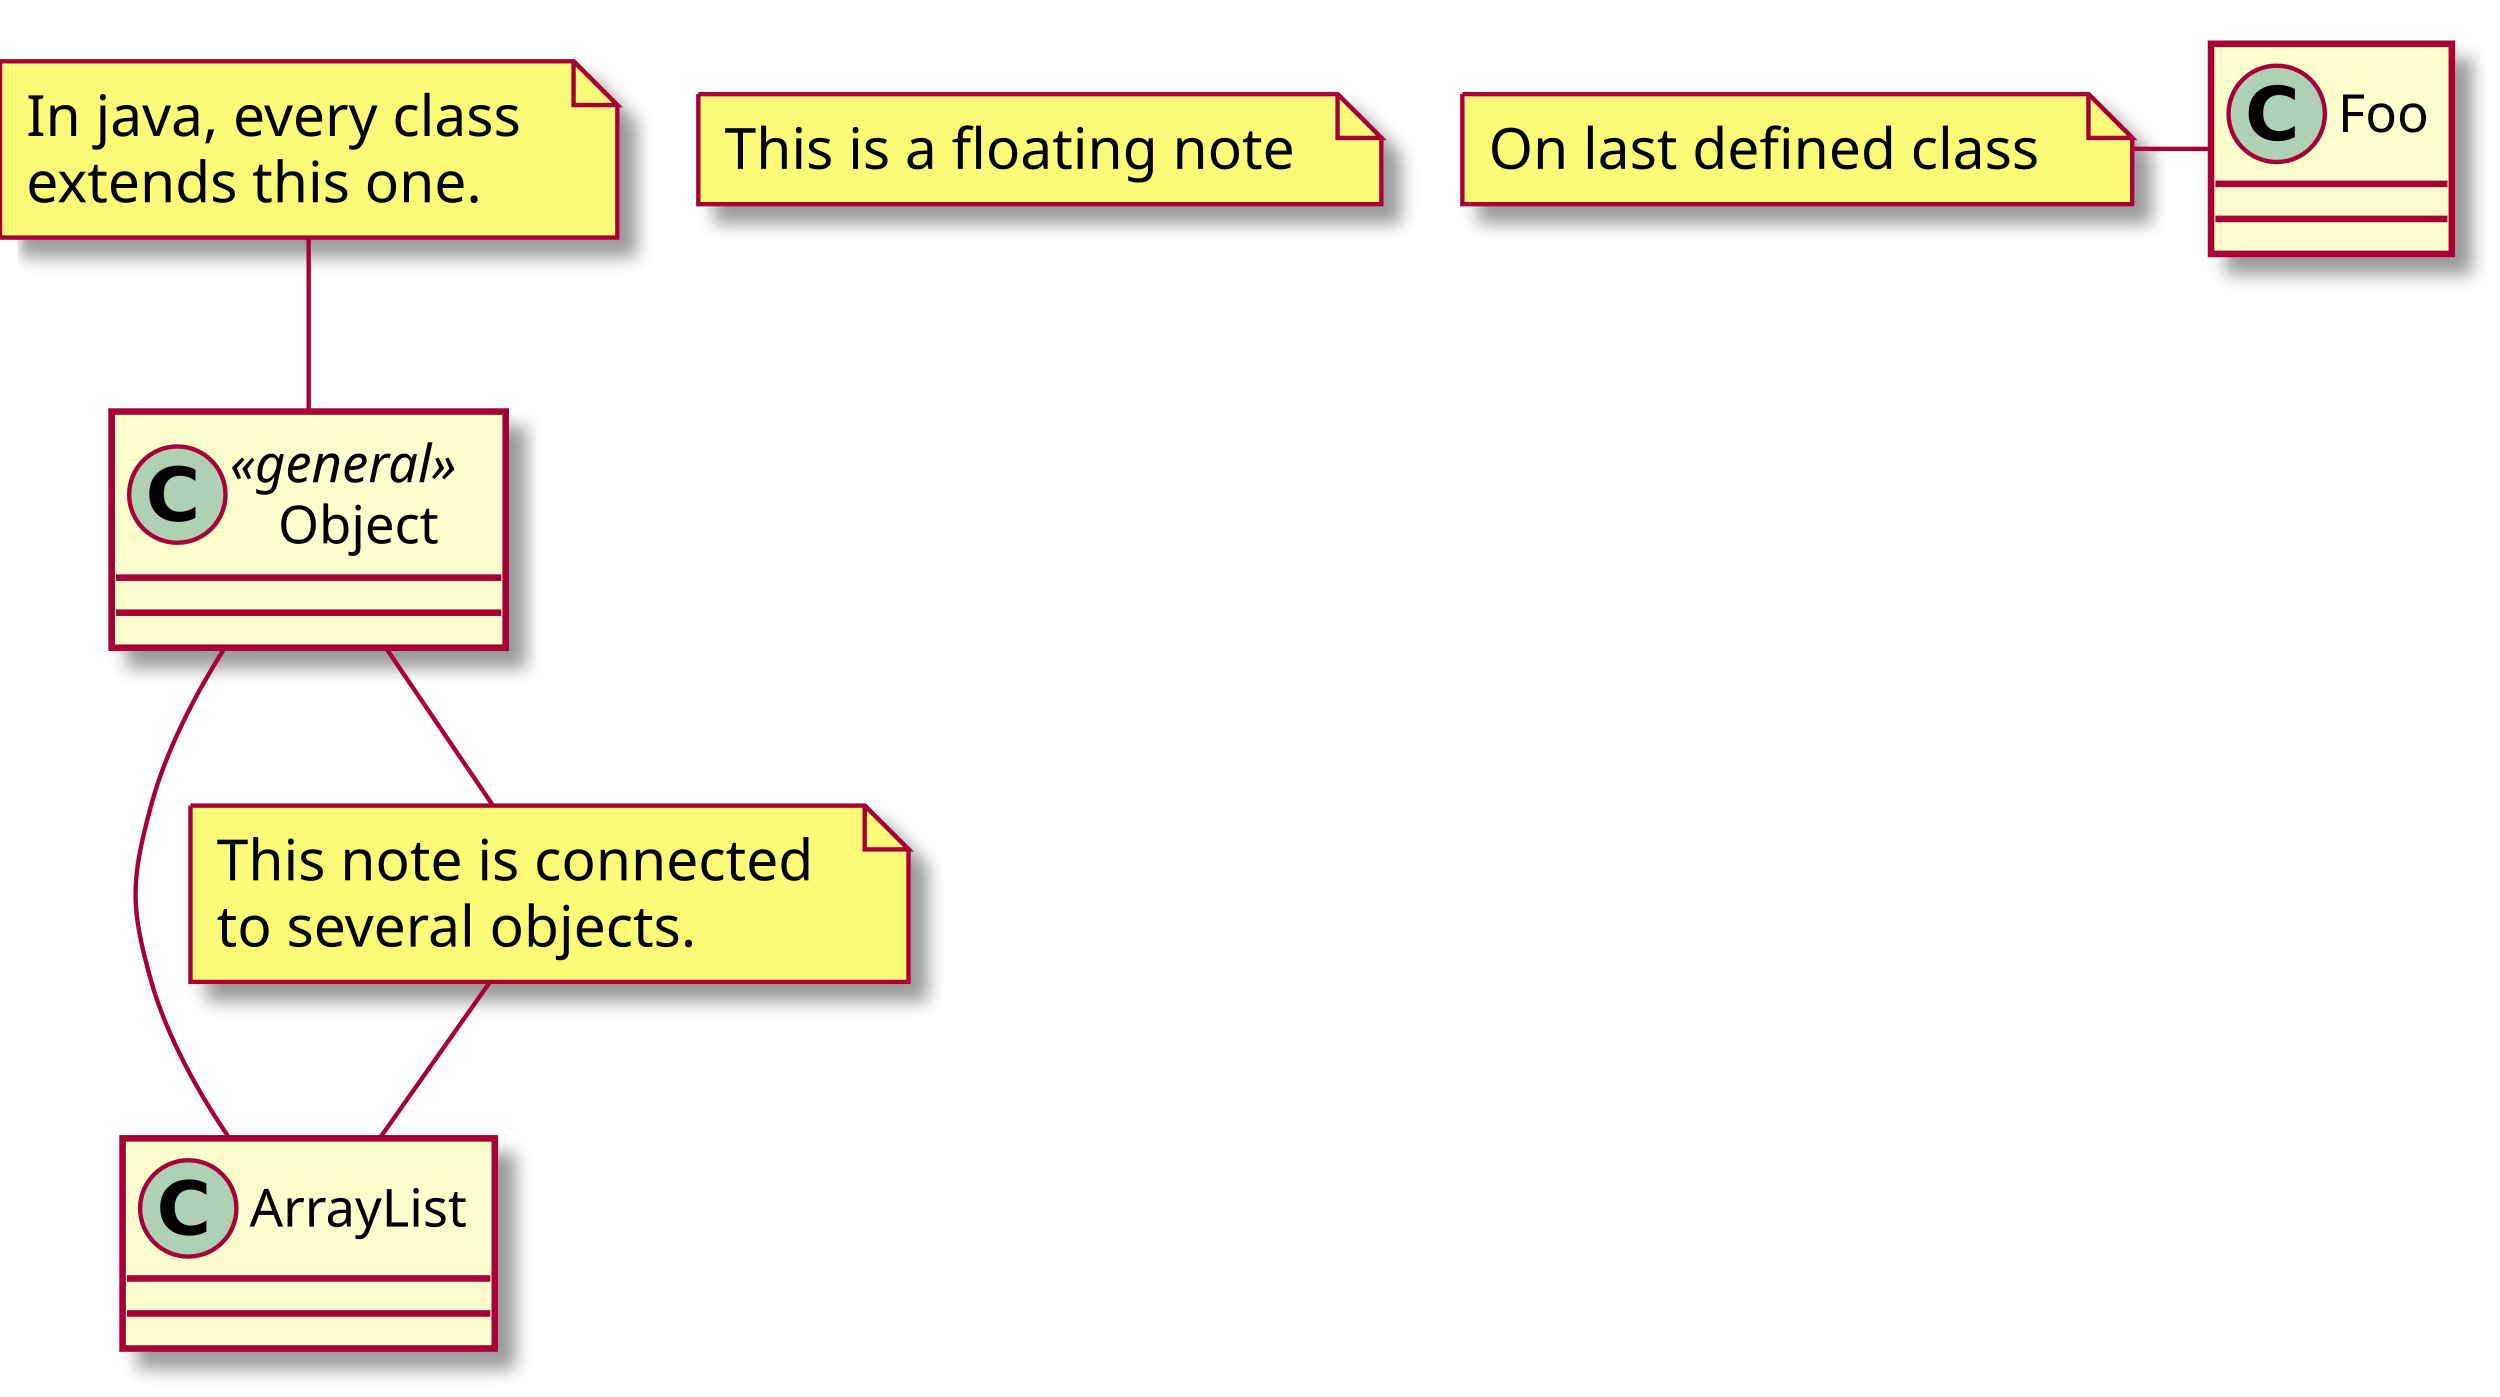
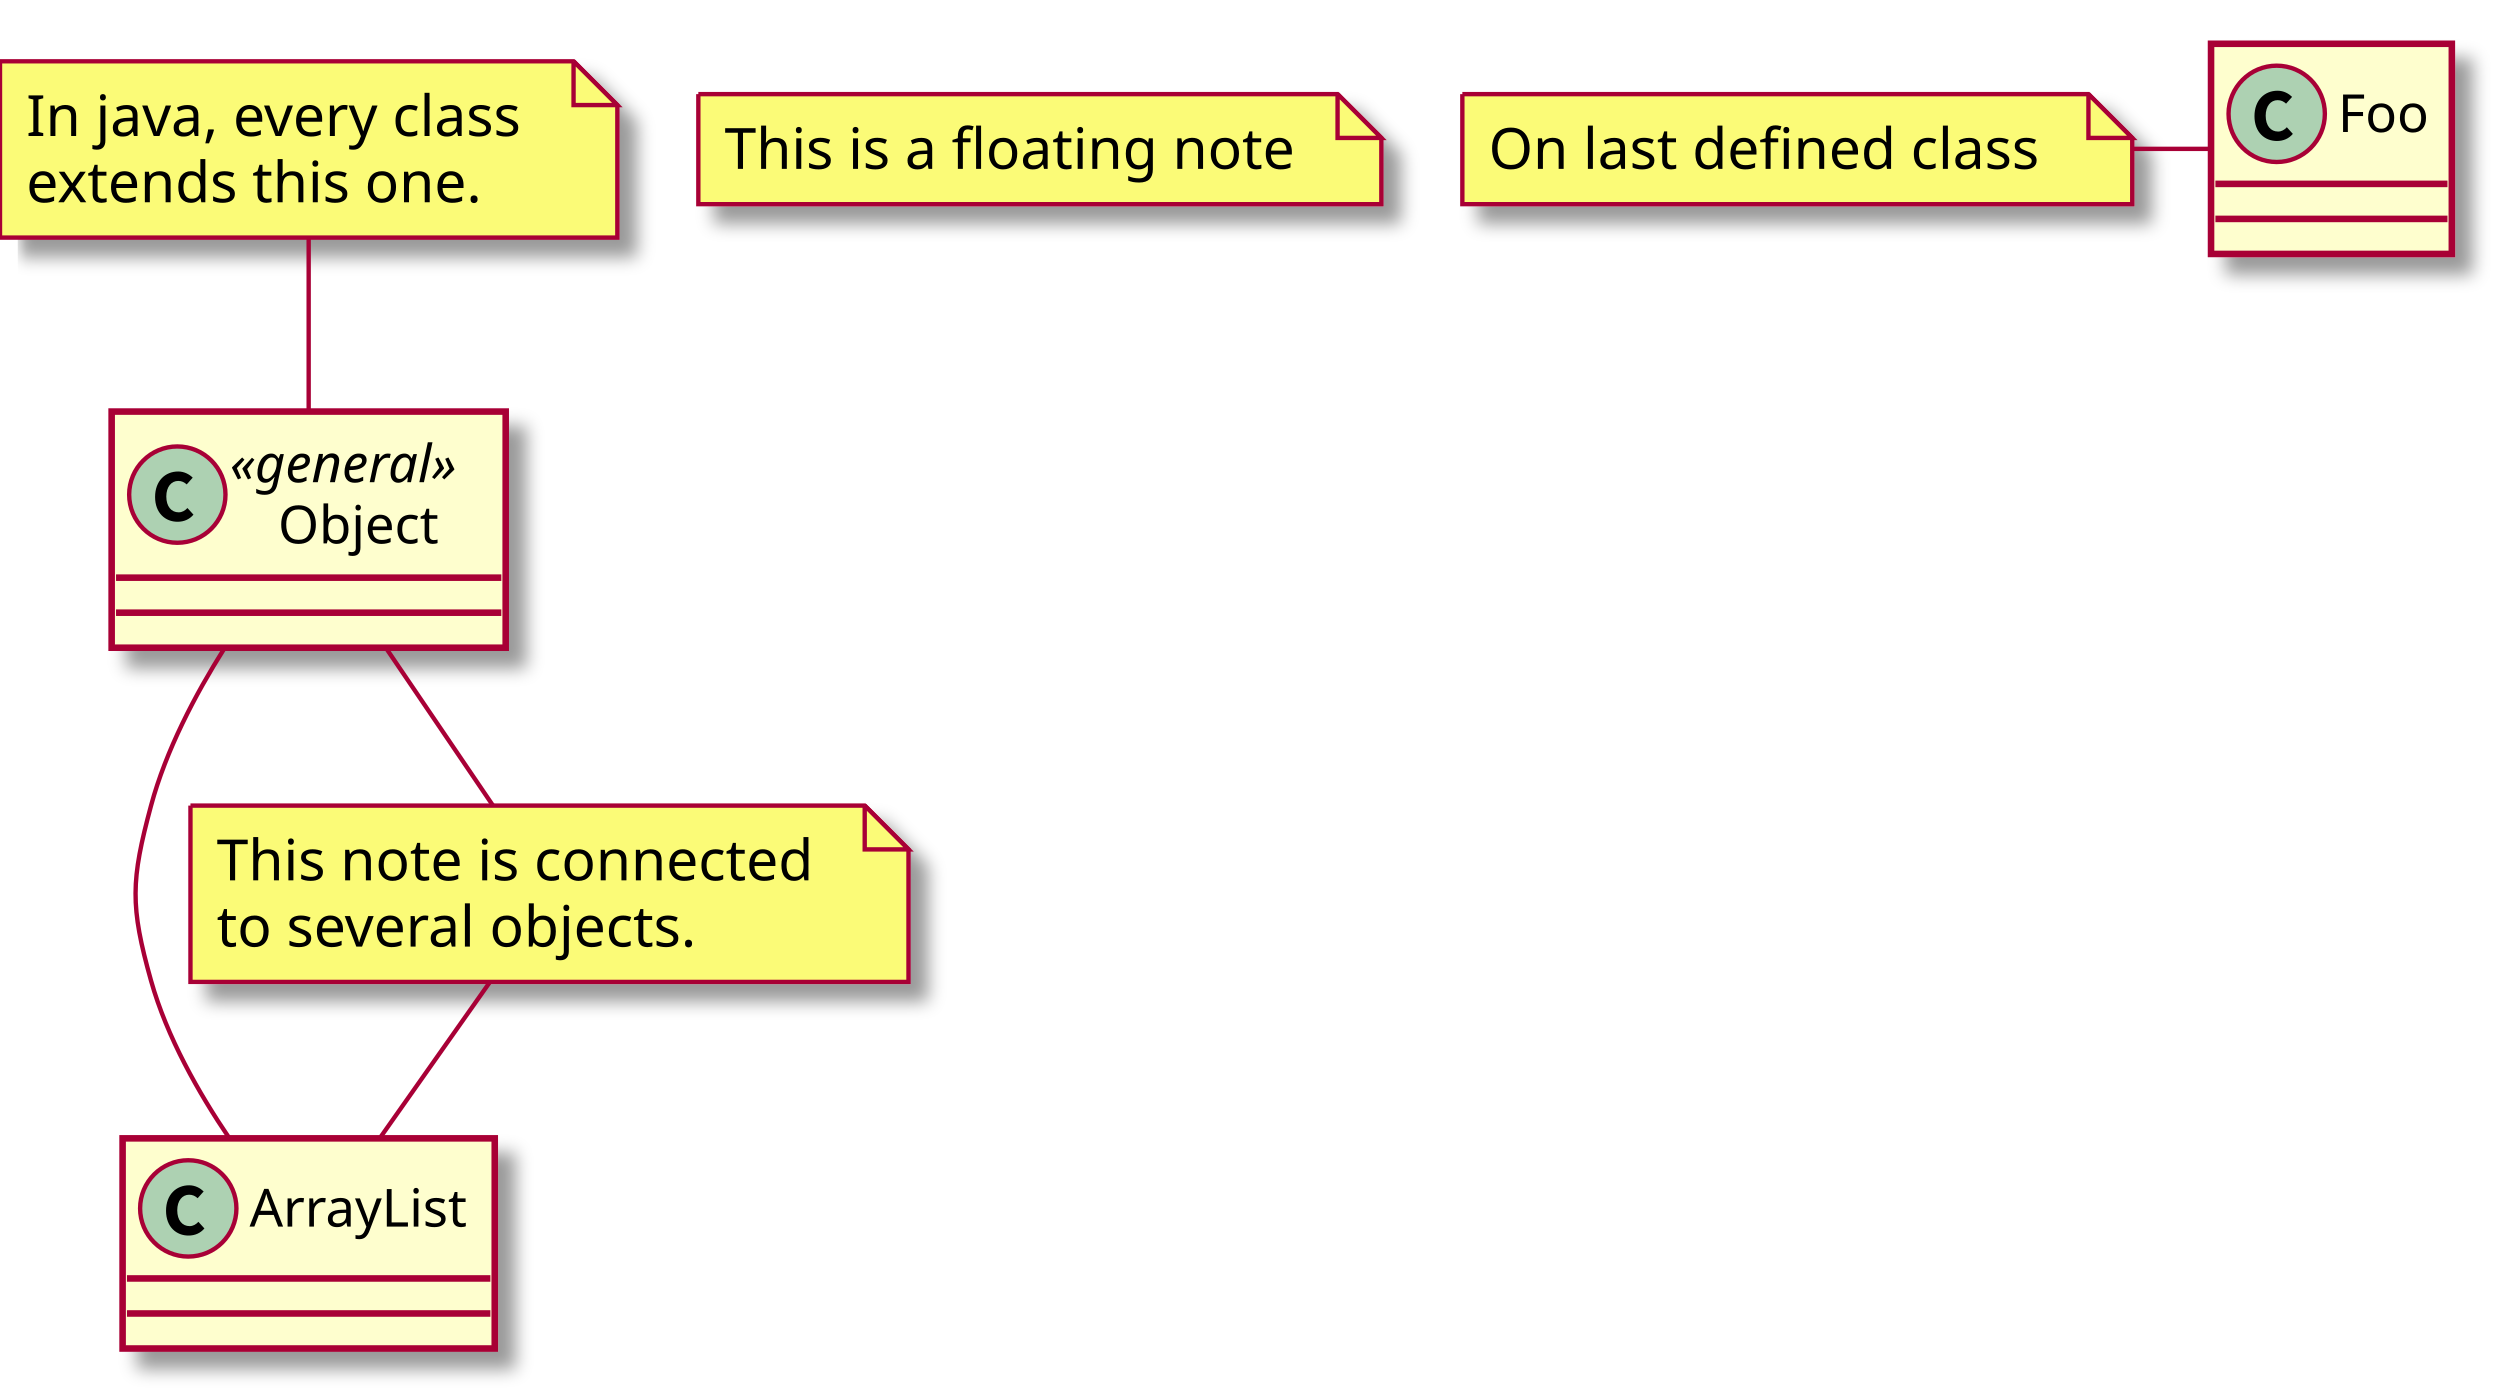
<svg xmlns="http://www.w3.org/2000/svg" contentScriptType="application/ecmascript" contentStyleType="text/css" height="319px" preserveAspectRatio="none" style="width:571px;height:319px;" version="1.1" viewBox="0 0 571 319" width="571px" zoomAndPan="magnify">
  <defs>
    <filter height="300%" id="f90r6htfxkdt0" width="300%" x="-1" y="-1">
      <feGaussianBlur result="blurOut" stdDeviation="2.0" />
      <feColorMatrix in="blurOut" result="blurOut2" type="matrix" values="0 0 0 0 0 0 0 0 0 0 0 0 0 0 0 0 0 0 .4 0" />
      <feOffset dx="4.0" dy="4.0" in="blurOut2" result="blurOut3" />
      <feBlend in="SourceGraphic" in2="blurOut3" mode="normal" />
    </filter>
  </defs>
  <g>
    <rect fill="#FEFECE" filter="url(#f90r6htfxkdt0)" height="53.938" id="Object" style="stroke: #A80036; stroke-width: 1.5;" width="90" x="25.5" y="94" />
    <ellipse cx="40.5" cy="112.969" fill="#ADD1B2" rx="11" ry="11" style="stroke: #A80036; stroke-width: 1.0;" />
-     <path d="M44.641,118.281 Q43.766,118.75 42.797,118.969 Q41.844,119.203 40.812,119.203 Q37.719,119.203 35.906,117.484 Q34.094,115.75 34.094,112.781 Q34.094,109.812 35.906,108.078 Q37.719,106.344 40.812,106.344 Q41.844,106.344 42.797,106.578 Q43.766,106.812 44.641,107.266 L44.641,109.844 Q43.75,109.234 42.891,108.953 Q42.031,108.672 41.062,108.672 Q39.359,108.672 38.375,109.766 Q37.406,110.859 37.406,112.781 Q37.406,114.703 38.375,115.797 Q39.359,116.891 41.062,116.891 Q42.031,116.891 42.891,116.609 Q43.75,116.328 44.641,115.719 L44.641,118.281 Z " />
+     <path d="M40.547,119.172 C42.047,119.172 43.281,118.609 44.188,117.547 L42.812,116.031 C42.266,116.625 41.609,117.016 40.812,117.016 C39.141,117.016 37.984,115.688 37.984,113.406 C37.984,111.188 39.141,109.844 40.703,109.844 C41.516,109.844 42.109,110.156 42.641,110.641 L44.016,109.094 C43.266,108.359 42.109,107.688 40.703,107.688 C37.75,107.688 35.422,109.828 35.422,113.5 C35.422,117.219 37.797,119.172 40.547,119.172 Z " />
    <text fill="#000000" font-family="sans-serif" font-size="12" font-style="italic" lengthAdjust="spacingAndGlyphs" textLength="62" x="52.5" y="110.139">
      «general»
    </text>
    <text fill="#000000" font-family="sans-serif" font-size="12" lengthAdjust="spacingAndGlyphs" textLength="40" x="63.5" y="124.107">
      Object
    </text>
    <line style="stroke: #A80036; stroke-width: 1.5;" x1="26.5" x2="114.5" y1="131.938" y2="131.938" />
    <line style="stroke: #A80036; stroke-width: 1.5;" x1="26.5" x2="114.5" y1="139.938" y2="139.938" />
    <rect fill="#FEFECE" filter="url(#f90r6htfxkdt0)" height="48" id="ArrayList" style="stroke: #A80036; stroke-width: 1.5;" width="85" x="28" y="260" />
    <ellipse cx="43" cy="276" fill="#ADD1B2" rx="11" ry="11" style="stroke: #A80036; stroke-width: 1.0;" />
-     <path d="M47.141,281.312 Q46.266,281.781 45.297,282 Q44.344,282.234 43.312,282.234 Q40.219,282.234 38.406,280.516 Q36.594,278.781 36.594,275.812 Q36.594,272.844 38.406,271.109 Q40.219,269.375 43.312,269.375 Q44.344,269.375 45.297,269.609 Q46.266,269.844 47.141,270.297 L47.141,272.875 Q46.25,272.266 45.391,271.984 Q44.531,271.703 43.562,271.703 Q41.859,271.703 40.875,272.797 Q39.906,273.891 39.906,275.812 Q39.906,277.734 40.875,278.828 Q41.859,279.922 43.562,279.922 Q44.531,279.922 45.391,279.641 Q46.25,279.359 47.141,278.75 L47.141,281.312 Z " />
+     <path d="M43.047,282.203 C44.547,282.203 45.781,281.641 46.688,280.578 L45.312,279.062 C44.766,279.656 44.109,280.047 43.312,280.047 C41.641,280.047 40.484,278.719 40.484,276.438 C40.484,274.219 41.641,272.875 43.203,272.875 C44.016,272.875 44.609,273.188 45.141,273.672 L46.516,272.125 C45.766,271.391 44.609,270.719 43.203,270.719 C40.25,270.719 37.922,272.859 37.922,276.531 C37.922,280.25 40.297,282.203 43.047,282.203 Z " />
    <text fill="#000000" font-family="sans-serif" font-size="12" lengthAdjust="spacingAndGlyphs" textLength="53" x="57" y="280.154">
      ArrayList
    </text>
    <line style="stroke: #A80036; stroke-width: 1.5;" x1="29" x2="112" y1="292" y2="292" />
    <line style="stroke: #A80036; stroke-width: 1.5;" x1="29" x2="112" y1="300" y2="300" />
    <path d="M0,14 L0,54.266 L141,54.266 L141,24 L131,14 L0,14 " fill="#FBFB77" filter="url(#f90r6htfxkdt0)" style="stroke: #A80036; stroke-width: 1.0;" />
    <path d="M131,14 L131,24 L141,24 L131,14 " fill="#FBFB77" style="stroke: #A80036; stroke-width: 1.0;" />
    <text fill="#000000" font-family="sans-serif" font-size="13" lengthAdjust="spacingAndGlyphs" textLength="120" x="6" y="31.067">
      In java, every class
    </text>
    <text fill="#000000" font-family="sans-serif" font-size="13" lengthAdjust="spacingAndGlyphs" textLength="110" x="6" y="46.2">
      extends this one.
    </text>
    <path d="M159.5,21.5 L159.5,46.633 L315.5,46.633 L315.5,31.5 L305.5,21.5 L159.5,21.5 " fill="#FBFB77" filter="url(#f90r6htfxkdt0)" style="stroke: #A80036; stroke-width: 1.0;" />
    <path d="M305.5,21.5 L305.5,31.5 L315.5,31.5 L305.5,21.5 " fill="#FBFB77" style="stroke: #A80036; stroke-width: 1.0;" />
    <text fill="#000000" font-family="sans-serif" font-size="13" lengthAdjust="spacingAndGlyphs" textLength="135" x="165.5" y="38.567">
      This is a floating note
    </text>
    <path d="M43.5,184 L43.5,224.266 L207.5,224.266 L207.5,194 L197.5,184 L43.5,184 " fill="#FBFB77" filter="url(#f90r6htfxkdt0)" style="stroke: #A80036; stroke-width: 1.0;" />
    <path d="M197.5,184 L197.5,194 L207.5,194 L197.5,184 " fill="#FBFB77" style="stroke: #A80036; stroke-width: 1.0;" />
    <text fill="#000000" font-family="sans-serif" font-size="13" lengthAdjust="spacingAndGlyphs" textLength="143" x="49.5" y="201.067">
      This note is connected
    </text>
    <text fill="#000000" font-family="sans-serif" font-size="13" lengthAdjust="spacingAndGlyphs" textLength="117" x="49.5" y="216.2">
      to several objects.
    </text>
    <rect fill="#FEFECE" filter="url(#f90r6htfxkdt0)" height="48" id="Foo" style="stroke: #A80036; stroke-width: 1.5;" width="55" x="505" y="10" />
    <ellipse cx="520" cy="26" fill="#ADD1B2" rx="11" ry="11" style="stroke: #A80036; stroke-width: 1.0;" />
-     <path d="M524.141,31.312 Q523.266,31.781 522.297,32 Q521.344,32.234 520.312,32.234 Q517.219,32.234 515.406,30.516 Q513.594,28.781 513.594,25.812 Q513.594,22.844 515.406,21.109 Q517.219,19.375 520.312,19.375 Q521.344,19.375 522.297,19.609 Q523.266,19.844 524.141,20.297 L524.141,22.875 Q523.25,22.266 522.391,21.984 Q521.531,21.703 520.562,21.703 Q518.859,21.703 517.875,22.797 Q516.906,23.891 516.906,25.812 Q516.906,27.734 517.875,28.828 Q518.859,29.922 520.562,29.922 Q521.531,29.922 522.391,29.641 Q523.25,29.359 524.141,28.75 L524.141,31.312 Z " />
+     <path d="M520.047,32.203 C521.547,32.203 522.781,31.641 523.688,30.578 L522.312,29.062 C521.766,29.656 521.109,30.047 520.312,30.047 C518.641,30.047 517.484,28.719 517.484,26.438 C517.484,24.219 518.641,22.875 520.203,22.875 C521.016,22.875 521.609,23.188 522.141,23.672 L523.516,22.125 C522.766,21.391 521.609,20.719 520.203,20.719 C517.25,20.719 514.922,22.859 514.922,26.531 C514.922,30.25 517.297,32.203 520.047,32.203 Z " />
    <text fill="#000000" font-family="sans-serif" font-size="12" lengthAdjust="spacingAndGlyphs" textLength="23" x="534" y="30.154">
      Foo
    </text>
    <line style="stroke: #A80036; stroke-width: 1.5;" x1="506" x2="559" y1="42" y2="42" />
    <line style="stroke: #A80036; stroke-width: 1.5;" x1="506" x2="559" y1="50" y2="50" />
    <path d="M334,21.5 L334,46.633 L487,46.633 L487,31.5 L477,21.5 L334,21.5 " fill="#FBFB77" filter="url(#f90r6htfxkdt0)" style="stroke: #A80036; stroke-width: 1.0;" />
    <path d="M477,21.5 L477,31.5 L487,31.5 L477,21.5 " fill="#FBFB77" style="stroke: #A80036; stroke-width: 1.0;" />
    <text fill="#000000" font-family="sans-serif" font-size="13" lengthAdjust="spacingAndGlyphs" textLength="132" x="340" y="38.567">
      On last defined class
    </text>
    <path d="M51.247,148.094 C44.565,158.683 37.898,171.38 34.5,184 C29.878,201.166 29.691,206.885 34.5,224 C38.103,236.823 45.35,249.618 52.403,259.999 " fill="none" style="stroke: #A80036; stroke-width: 1.0;" />
    <path d="M70.5,54.288 C70.5,65.945 70.5,80.964 70.5,93.7 " fill="none" style="stroke: #A80036; stroke-width: 1.0;" />
    <path d="M88.205,148.075 C96.119,159.729 105.277,173.217 112.538,183.91 " fill="none" style="stroke: #A80036; stroke-width: 1.0;" />
    <path d="M111.904,224.281 C104.334,235.018 94.855,248.461 86.877,259.774 " fill="none" style="stroke: #A80036; stroke-width: 1.0;" />
    <path d="M487.227,34 C493.122,34 499.017,34 504.911,34 " fill="none" style="stroke: #A80036; stroke-width: 1.0;" />
  </g>
</svg>
